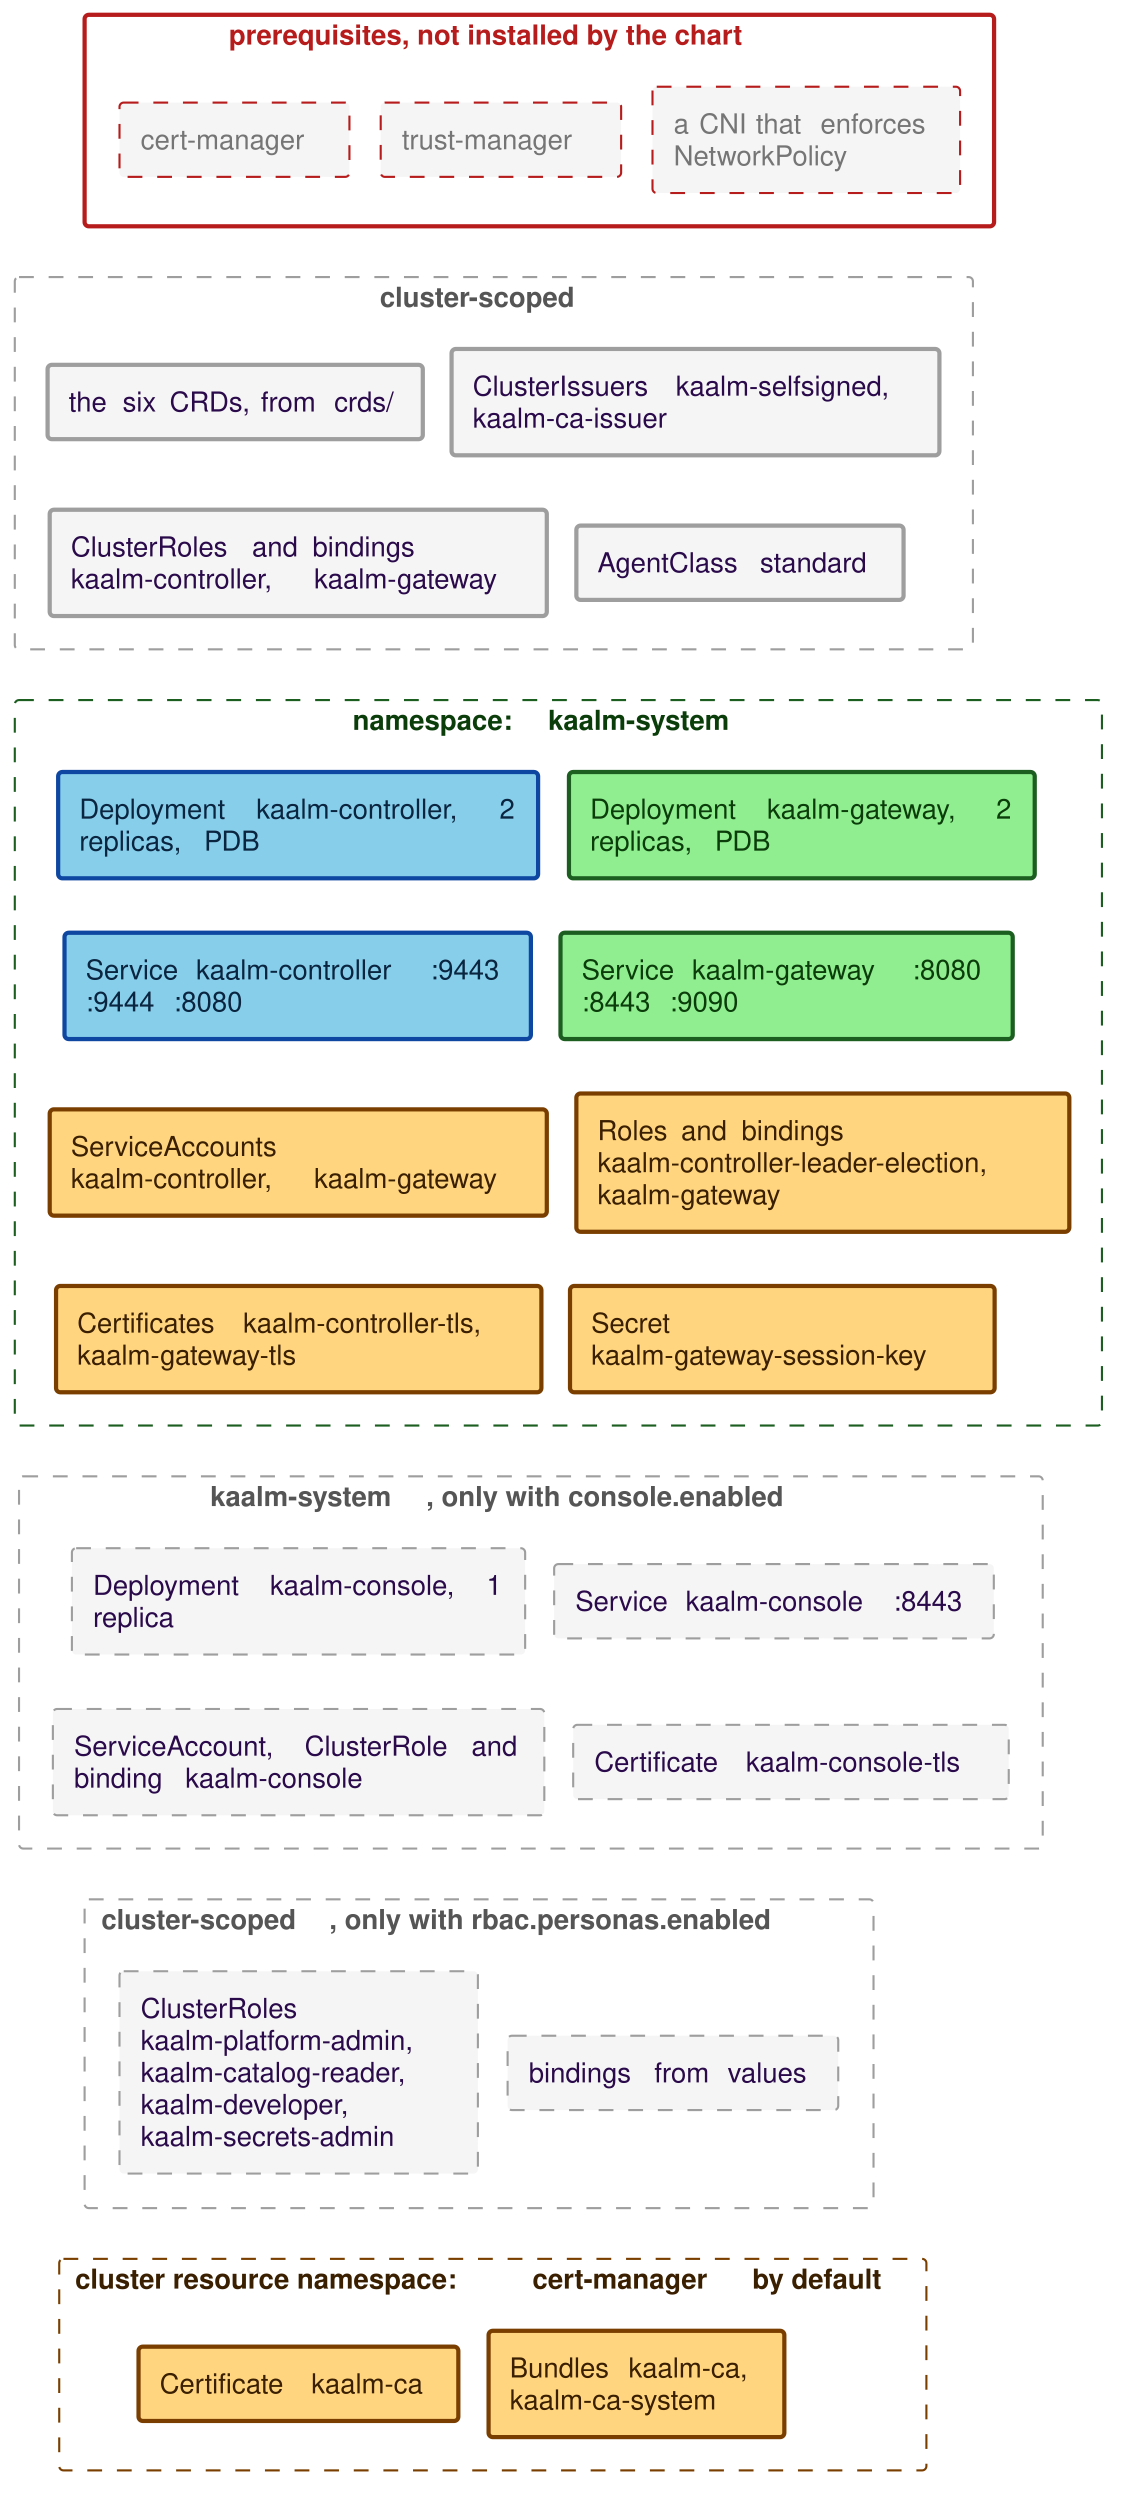
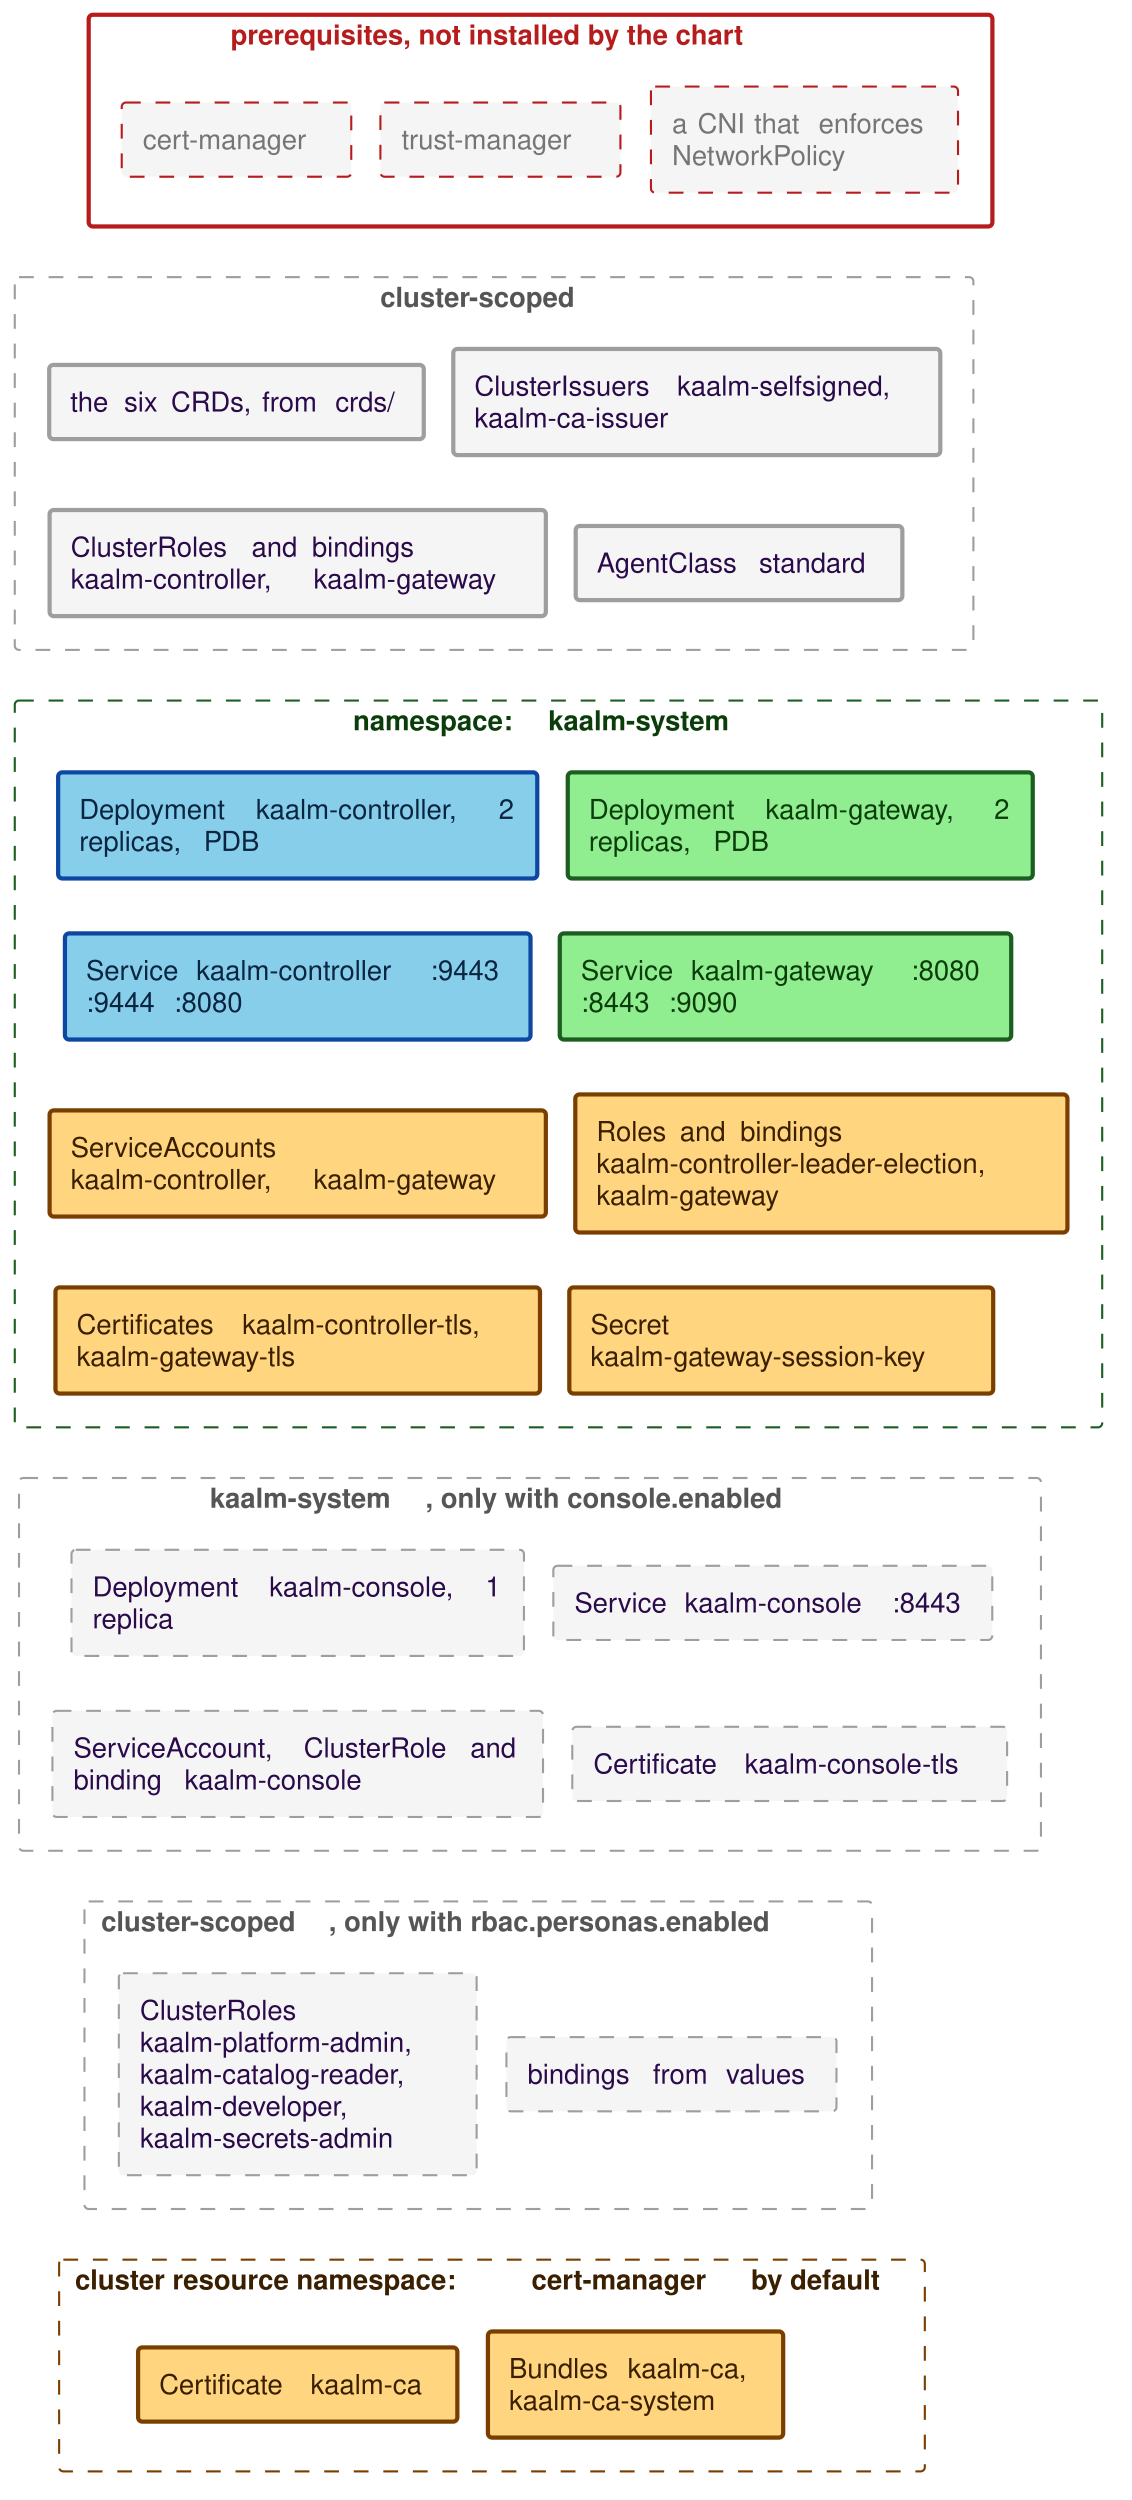
- <svg xmlns="http://www.w3.org/2000/svg" contentStyleType="text/css" data-diagram-type="DESCRIPTION" height="1182px" preserveAspectRatio="none" style="width:535px;height:1182px;" version="1.1" viewBox="0 0 535 1182" width="535px" zoomAndPan="magnify">
+ <svg xmlns="http://www.w3.org/2000/svg" version="1.1" data-diagram-type="DESCRIPTION" style="width:536px;height:1184px;" width="536px" height="1184px" viewBox="0 0 536 1184" zoomAndPan="magnify" preserveAspectRatio="none" contentStyleType="text/css">
  <defs />
-   <g>
-     <g class="cluster" data-qualified-name="prereq" data-source-line="9" id="ent0001">
-       <rect fill="none" height="100" rx="2" ry="2" style="stroke:#B71C1C;stroke-width:2;" width="430" x="40" y="7" />
-       <text fill="#B71C1C" font-family="Helvetica" font-size="13" font-weight="700" lengthAdjust="spacing" textLength="293.604" x="108.198" y="21.067">prerequisites, not installed by the chart</text>
-     </g>
-     <g class="cluster" data-qualified-name="band" data-source-line="14" id="ent0005">
-       <rect fill="none" height="176" rx="2" ry="2" style="stroke:#9E9E9E;stroke-width:1;stroke-dasharray:7,7;" width="453" x="7" y="131" />
-       <text fill="#555555" font-family="Helvetica" font-size="13" font-weight="700" lengthAdjust="spacing" textLength="107.796" x="179.602" y="145.067">cluster-scoped</text>
-     </g>
-     <g class="cluster" data-qualified-name="nssys" data-source-line="20" id="ent0010">
-       <rect fill="none" height="343" rx="2" ry="2" style="stroke:#1B5E20;stroke-width:1;stroke-dasharray:7,7;" width="514" x="7" y="331" />
-       <text fill="#0B3D0B" font-family="Helvetica" font-size="13" font-weight="700" lengthAdjust="spacing" textLength="87.928" x="166.716" y="345.067">namespace:</text>
-       <text fill="#0B3D0B" font-family="Helvetica" font-size="13" font-weight="700" lengthAdjust="spacing" textLength="102.115" x="259.169" y="345.067">kaalm-system</text>
-     </g>
-     <g class="cluster" data-qualified-name="nscon" data-source-line="30" id="ent0019">
-       <rect fill="none" height="176" rx="2" ry="2" style="stroke:#9E9E9E;stroke-width:1;stroke-dasharray:7,7;" width="484" x="9" y="698" />
-       <text fill="#555555" font-family="Helvetica" font-size="13" font-weight="700" lengthAdjust="spacing" textLength="102.115" x="99.408" y="712.067">kaalm-system</text>
-       <text fill="#555555" font-family="Helvetica" font-size="13" font-weight="700" lengthAdjust="spacing" textLength="201.068" x="201.523" y="712.067">, only with console.enabled</text>
-     </g>
-     <g class="cluster" data-qualified-name="nsper" data-source-line="36" id="ent0024">
-       <rect fill="none" height="146" rx="2" ry="2" style="stroke:#9E9E9E;stroke-width:1;stroke-dasharray:7,7;" width="373" x="40" y="898" />
-       <text fill="#555555" font-family="Helvetica" font-size="13" font-weight="700" lengthAdjust="spacing" textLength="107.796" x="47.934" y="912.067">cluster-scoped</text>
-       <text fill="#555555" font-family="Helvetica" font-size="13" font-weight="700" lengthAdjust="spacing" textLength="249.336" x="155.73" y="912.067">, only with rbac.personas.enabled</text>
-     </g>
-     <g class="cluster" data-qualified-name="nscm" data-source-line="40" id="ent0027">
-       <rect fill="none" height="100" rx="2" ry="2" style="stroke:#7A3F00;stroke-width:1;stroke-dasharray:7,7;" width="410" x="28" y="1068" />
-       <text fill="#3A1F00" font-family="Helvetica" font-size="13" font-weight="700" lengthAdjust="spacing" textLength="211.663" x="35.54" y="1082.067">cluster resource namespace:</text>
-       <text fill="#3A1F00" font-family="Helvetica" font-size="13" font-weight="700" lengthAdjust="spacing" textLength="99.423" x="251.729" y="1082.067">cert-manager</text>
-       <text fill="#3A1F00" font-family="Helvetica" font-size="13" font-weight="700" lengthAdjust="spacing" textLength="74.782" x="355.678" y="1082.067">by default</text>
-     </g>
-     <g class="entity" data-qualified-name="prereq.pcm" data-source-line="10" id="ent0002">
-       <rect fill="#F5F5F5" height="35.133" rx="2" ry="2" style="stroke:#B71C1C;stroke-width:1;stroke-dasharray:7,7;" width="108.709" x="56.5" y="48.5" />
-       <text fill="#757575" font-family="Helvetica" font-size="13" lengthAdjust="spacing" textLength="88.709" x="66.5" y="70.567">cert-manager</text>
-     </g>
-     <g class="entity" data-qualified-name="prereq.ptm" data-source-line="11" id="ent0003">
-       <rect fill="#F5F5F5" height="35.133" rx="2" ry="2" style="stroke:#B71C1C;stroke-width:1;stroke-dasharray:7,7;" width="113.672" x="180" y="48.5" />
-       <text fill="#757575" font-family="Helvetica" font-size="13" lengthAdjust="spacing" textLength="93.672" x="190" y="70.567">trust-manager</text>
-     </g>
-     <g class="entity" data-qualified-name="prereq.pcni" data-source-line="12" id="ent0004">
-       <rect fill="#F5F5F5" height="50.266" rx="2" ry="2" style="stroke:#B71C1C;stroke-width:1;stroke-dasharray:7,7;" width="145.43" x="308.5" y="41" />
-       <text fill="#757575" font-family="Helvetica" font-size="13" lengthAdjust="spacing" textLength="7.966" x="318.5" y="63.067">a</text>
-       <text fill="#757575" font-family="Helvetica" font-size="13" lengthAdjust="spacing" textLength="4.132" x="326.466" y="63.067"> </text>
-       <text fill="#757575" font-family="Helvetica" font-size="13" lengthAdjust="spacing" textLength="22.636" x="330.599" y="63.067">CNI</text>
-       <text fill="#757575" font-family="Helvetica" font-size="13" lengthAdjust="spacing" textLength="4.132" x="353.234" y="63.067"> </text>
-       <text fill="#757575" font-family="Helvetica" font-size="13" lengthAdjust="spacing" textLength="26.4" x="357.367" y="63.067">that</text>
-       <text fill="#757575" font-family="Helvetica" font-size="13" lengthAdjust="spacing" textLength="4.132" x="383.767" y="63.067"> </text>
-       <text fill="#757575" font-family="Helvetica" font-size="13" lengthAdjust="spacing" textLength="56.031" x="387.899" y="63.067">enforces</text>
-       <text fill="#757575" font-family="Helvetica" font-size="13" lengthAdjust="spacing" textLength="92.136" x="318.5" y="78.2">NetworkPolicy</text>
-     </g>
-     <g class="entity" data-qualified-name="band.crds" data-source-line="15" id="ent0006">
-       <rect fill="#F5F5F5" height="35.133" rx="2" ry="2" style="stroke:#9E9E9E;stroke-width:2;" width="177.403" x="22.5" y="172.5" />
-       <text fill="#2A0A4A" font-family="Helvetica" font-size="13" lengthAdjust="spacing" textLength="21.334" x="32.5" y="194.567">the</text>
-       <text fill="#2A0A4A" font-family="Helvetica" font-size="13" lengthAdjust="spacing" textLength="4.132" x="53.834" y="194.567"> </text>
-       <text fill="#2A0A4A" font-family="Helvetica" font-size="13" lengthAdjust="spacing" textLength="18.078" x="57.967" y="194.567">six</text>
-       <text fill="#2A0A4A" font-family="Helvetica" font-size="13" lengthAdjust="spacing" textLength="4.132" x="76.045" y="194.567"> </text>
-       <text fill="#2A0A4A" font-family="Helvetica" font-size="13" lengthAdjust="spacing" textLength="39.025" x="80.177" y="194.567">CRDs,</text>
-       <text fill="#2A0A4A" font-family="Helvetica" font-size="13" lengthAdjust="spacing" textLength="4.132" x="119.203" y="194.567"> </text>
-       <text fill="#2A0A4A" font-family="Helvetica" font-size="13" lengthAdjust="spacing" textLength="30.539" x="123.335" y="194.567">from</text>
-       <text fill="#2A0A4A" font-family="Helvetica" font-size="13" lengthAdjust="spacing" textLength="4.132" x="153.874" y="194.567"> </text>
-       <text fill="#2A0A4A" font-family="Helvetica" font-size="13" lengthAdjust="spacing" textLength="31.897" x="158.006" y="194.567">crds/</text>
-     </g>
-     <g class="entity" data-qualified-name="band.issuers" data-source-line="16" id="ent0007">
-       <rect fill="#F5F5F5" height="50.266" rx="2" ry="2" style="stroke:#9E9E9E;stroke-width:2;" width="230.653" x="213.5" y="165" />
-       <text fill="#2A0A4A" font-family="Helvetica" font-size="13" lengthAdjust="spacing" textLength="91.876" x="223.5" y="187.067">ClusterIssuers</text>
-       <text fill="#2A0A4A" font-family="Helvetica" font-size="13" lengthAdjust="spacing" textLength="4.132" x="315.376" y="187.067"> </text>
-       <text fill="#2A0A4A" font-family="Helvetica" font-size="13" lengthAdjust="spacing" textLength="114.645" x="319.508" y="187.067">kaalm-selfsigned,</text>
-       <text fill="#2A0A4A" font-family="Helvetica" font-size="13" lengthAdjust="spacing" textLength="102.972" x="223.5" y="202.2">kaalm-ca-issuer</text>
-     </g>
-     <g class="entity" data-qualified-name="band.clusterroles" data-source-line="17" id="ent0008">
-       <rect fill="#F5F5F5" height="50.266" rx="2" ry="2" style="stroke:#9E9E9E;stroke-width:2;" width="235.027" x="23.5" y="241" />
-       <text fill="#2A0A4A" font-family="Helvetica" font-size="13" lengthAdjust="spacing" textLength="81.51" x="33.5" y="263.067">ClusterRoles</text>
-       <text fill="#2A0A4A" font-family="Helvetica" font-size="13" lengthAdjust="spacing" textLength="4.132" x="115.01" y="263.067"> </text>
-       <text fill="#2A0A4A" font-family="Helvetica" font-size="13" lengthAdjust="spacing" textLength="24.457" x="119.143" y="263.067">and</text>
-       <text fill="#2A0A4A" font-family="Helvetica" font-size="13" lengthAdjust="spacing" textLength="4.132" x="143.6" y="263.067"> </text>
-       <text fill="#2A0A4A" font-family="Helvetica" font-size="13" lengthAdjust="spacing" textLength="55.231" x="147.732" y="263.067">bindings</text>
-       <text fill="#2A0A4A" font-family="Helvetica" font-size="13" lengthAdjust="spacing" textLength="110.862" x="33.5" y="278.2">kaalm-controller,</text>
-       <text fill="#2A0A4A" font-family="Helvetica" font-size="13" lengthAdjust="spacing" textLength="4.132" x="144.362" y="278.2"> </text>
-       <text fill="#2A0A4A" font-family="Helvetica" font-size="13" lengthAdjust="spacing" textLength="100.033" x="148.494" y="278.2">kaalm-gateway</text>
-     </g>
-     <g class="entity" data-qualified-name="band.sample" data-source-line="18" id="ent0009">
-       <rect fill="#F5F5F5" height="35.133" rx="2" ry="2" style="stroke:#9E9E9E;stroke-width:2;" width="154.704" x="272.5" y="248.5" />
-       <text fill="#2A0A4A" font-family="Helvetica" font-size="13" lengthAdjust="spacing" textLength="72.681" x="282.5" y="270.567">AgentClass</text>
-       <text fill="#2A0A4A" font-family="Helvetica" font-size="13" lengthAdjust="spacing" textLength="4.132" x="355.181" y="270.567"> </text>
-       <text fill="#2A0A4A" font-family="Helvetica" font-size="13" lengthAdjust="spacing" textLength="57.891" x="359.313" y="270.567">standard</text>
-     </g>
-     <g class="entity" data-qualified-name="nssys.dctrl" data-source-line="21" id="ent0011">
-       <rect fill="#87CEEB" height="50.266" rx="2" ry="2" style="stroke:#0D47A1;stroke-width:2;" width="226.915" x="27.5" y="365" />
-       <text fill="#0A2540" font-family="Helvetica" font-size="13" lengthAdjust="spacing" textLength="79.517" x="37.5" y="387.067">Deployment</text>
-       <text fill="#0A2540" font-family="Helvetica" font-size="13" lengthAdjust="spacing" textLength="4.132" x="117.017" y="387.067"> </text>
-       <text fill="#0A2540" font-family="Helvetica" font-size="13" lengthAdjust="spacing" textLength="110.862" x="121.149" y="387.067">kaalm-controller,</text>
-       <text fill="#0A2540" font-family="Helvetica" font-size="13" lengthAdjust="spacing" textLength="4.132" x="232.011" y="387.067"> </text>
-       <text fill="#0A2540" font-family="Helvetica" font-size="13" lengthAdjust="spacing" textLength="8.271" x="236.144" y="387.067">2</text>
-       <text fill="#0A2540" font-family="Helvetica" font-size="13" lengthAdjust="spacing" textLength="54.837" x="37.5" y="402.2">replicas,</text>
-       <text fill="#0A2540" font-family="Helvetica" font-size="13" lengthAdjust="spacing" textLength="4.132" x="92.337" y="402.2"> </text>
-       <text fill="#0A2540" font-family="Helvetica" font-size="13" lengthAdjust="spacing" textLength="26.768" x="96.47" y="402.2">PDB</text>
-     </g>
-     <g class="entity" data-qualified-name="nssys.dgw" data-source-line="22" id="ent0012">
-       <rect fill="#90EE90" height="50.266" rx="2" ry="2" style="stroke:#1B5E20;stroke-width:2;" width="220.218" x="269" y="365" />
-       <text fill="#0B3D0B" font-family="Helvetica" font-size="13" lengthAdjust="spacing" textLength="79.517" x="279" y="387.067">Deployment</text>
-       <text fill="#0B3D0B" font-family="Helvetica" font-size="13" lengthAdjust="spacing" textLength="4.132" x="358.517" y="387.067"> </text>
-       <text fill="#0B3D0B" font-family="Helvetica" font-size="13" lengthAdjust="spacing" textLength="104.165" x="362.649" y="387.067">kaalm-gateway,</text>
-       <text fill="#0B3D0B" font-family="Helvetica" font-size="13" lengthAdjust="spacing" textLength="4.132" x="466.815" y="387.067"> </text>
-       <text fill="#0B3D0B" font-family="Helvetica" font-size="13" lengthAdjust="spacing" textLength="8.271" x="470.947" y="387.067">2</text>
-       <text fill="#0B3D0B" font-family="Helvetica" font-size="13" lengthAdjust="spacing" textLength="54.837" x="279" y="402.2">replicas,</text>
-       <text fill="#0B3D0B" font-family="Helvetica" font-size="13" lengthAdjust="spacing" textLength="4.132" x="333.837" y="402.2"> </text>
-       <text fill="#0B3D0B" font-family="Helvetica" font-size="13" lengthAdjust="spacing" textLength="26.768" x="337.97" y="402.2">PDB</text>
-     </g>
-     <g class="entity" data-qualified-name="nssys.svcctrl" data-source-line="23" id="ent0013">
-       <rect fill="#87CEEB" height="50.266" rx="2" ry="2" style="stroke:#0D47A1;stroke-width:2;" width="220.503" x="30.5" y="441" />
-       <text fill="#0A2540" font-family="Helvetica" font-size="13" lengthAdjust="spacing" textLength="48.045" x="40.5" y="463.067">Service</text>
-       <text fill="#0A2540" font-family="Helvetica" font-size="13" lengthAdjust="spacing" textLength="4.132" x="88.545" y="463.067"> </text>
-       <text fill="#0A2540" font-family="Helvetica" font-size="13" lengthAdjust="spacing" textLength="106.73" x="92.678" y="463.067">kaalm-controller</text>
-       <text fill="#0A2540" font-family="Helvetica" font-size="13" lengthAdjust="spacing" textLength="4.132" x="199.407" y="463.067"> </text>
-       <text fill="#0A2540" font-family="Helvetica" font-size="13" lengthAdjust="spacing" textLength="37.464" x="203.54" y="463.067">:9443</text>
-       <text fill="#0A2540" font-family="Helvetica" font-size="13" lengthAdjust="spacing" textLength="37.464" x="40.5" y="478.2">:9444</text>
-       <text fill="#0A2540" font-family="Helvetica" font-size="13" lengthAdjust="spacing" textLength="4.132" x="77.964" y="478.2"> </text>
-       <text fill="#0A2540" font-family="Helvetica" font-size="13" lengthAdjust="spacing" textLength="37.464" x="82.096" y="478.2">:8080</text>
-     </g>
-     <g class="entity" data-qualified-name="nssys.svcgw" data-source-line="24" id="ent0014">
-       <rect fill="#90EE90" height="50.266" rx="2" ry="2" style="stroke:#1B5E20;stroke-width:2;" width="213.807" x="265" y="441" />
-       <text fill="#0B3D0B" font-family="Helvetica" font-size="13" lengthAdjust="spacing" textLength="48.045" x="275" y="463.067">Service</text>
-       <text fill="#0B3D0B" font-family="Helvetica" font-size="13" lengthAdjust="spacing" textLength="4.132" x="323.045" y="463.067"> </text>
-       <text fill="#0B3D0B" font-family="Helvetica" font-size="13" lengthAdjust="spacing" textLength="100.033" x="327.178" y="463.067">kaalm-gateway</text>
-       <text fill="#0B3D0B" font-family="Helvetica" font-size="13" lengthAdjust="spacing" textLength="4.132" x="427.21" y="463.067"> </text>
-       <text fill="#0B3D0B" font-family="Helvetica" font-size="13" lengthAdjust="spacing" textLength="37.464" x="431.343" y="463.067">:8080</text>
-       <text fill="#0B3D0B" font-family="Helvetica" font-size="13" lengthAdjust="spacing" textLength="37.464" x="275" y="478.2">:8443</text>
-       <text fill="#0B3D0B" font-family="Helvetica" font-size="13" lengthAdjust="spacing" textLength="4.132" x="312.464" y="478.2"> </text>
-       <text fill="#0B3D0B" font-family="Helvetica" font-size="13" lengthAdjust="spacing" textLength="37.464" x="316.596" y="478.2">:9090</text>
-     </g>
-     <g class="entity" data-qualified-name="nssys.sas" data-source-line="25" id="ent0015">
-       <rect fill="#FFD580" height="50.266" rx="2" ry="2" style="stroke:#7A3F00;stroke-width:2;" width="235.027" x="23.5" y="524.5" />
-       <text fill="#3A1F00" font-family="Helvetica" font-size="13" lengthAdjust="spacing" textLength="107.536" x="33.5" y="546.567">ServiceAccounts</text>
-       <text fill="#3A1F00" font-family="Helvetica" font-size="13" lengthAdjust="spacing" textLength="110.862" x="33.5" y="561.7">kaalm-controller,</text>
-       <text fill="#3A1F00" font-family="Helvetica" font-size="13" lengthAdjust="spacing" textLength="4.132" x="144.362" y="561.7"> </text>
-       <text fill="#3A1F00" font-family="Helvetica" font-size="13" lengthAdjust="spacing" textLength="100.033" x="148.494" y="561.7">kaalm-gateway</text>
-     </g>
-     <g class="entity" data-qualified-name="nssys.roles" data-source-line="26" id="ent0016">
-       <rect fill="#FFD580" height="65.398" rx="2" ry="2" style="stroke:#7A3F00;stroke-width:2;" width="233.072" x="272.5" y="517" />
-       <text fill="#3A1F00" font-family="Helvetica" font-size="13" lengthAdjust="spacing" textLength="35.369" x="282.5" y="539.067">Roles</text>
-       <text fill="#3A1F00" font-family="Helvetica" font-size="13" lengthAdjust="spacing" textLength="4.132" x="317.869" y="539.067"> </text>
-       <text fill="#3A1F00" font-family="Helvetica" font-size="13" lengthAdjust="spacing" textLength="24.457" x="322.002" y="539.067">and</text>
-       <text fill="#3A1F00" font-family="Helvetica" font-size="13" lengthAdjust="spacing" textLength="4.132" x="346.459" y="539.067"> </text>
-       <text fill="#3A1F00" font-family="Helvetica" font-size="13" lengthAdjust="spacing" textLength="55.231" x="350.591" y="539.067">bindings</text>
-       <text fill="#3A1F00" font-family="Helvetica" font-size="13" lengthAdjust="spacing" textLength="213.072" x="282.5" y="554.2">kaalm-controller-leader-election,</text>
-       <text fill="#3A1F00" font-family="Helvetica" font-size="13" lengthAdjust="spacing" textLength="100.033" x="282.5" y="569.332">kaalm-gateway</text>
-     </g>
-     <g class="entity" data-qualified-name="nssys.leafcerts" data-source-line="27" id="ent0017">
-       <rect fill="#FFD580" height="50.266" rx="2" ry="2" style="stroke:#7A3F00;stroke-width:2;" width="229.466" x="26.5" y="608" />
-       <text fill="#3A1F00" font-family="Helvetica" font-size="13" lengthAdjust="spacing" textLength="74.299" x="36.5" y="630.067">Certificates</text>
-       <text fill="#3A1F00" font-family="Helvetica" font-size="13" lengthAdjust="spacing" textLength="4.132" x="110.799" y="630.067"> </text>
-       <text fill="#3A1F00" font-family="Helvetica" font-size="13" lengthAdjust="spacing" textLength="131.035" x="114.932" y="630.067">kaalm-controller-tls,</text>
-       <text fill="#3A1F00" font-family="Helvetica" font-size="13" lengthAdjust="spacing" textLength="120.206" x="36.5" y="645.2">kaalm-gateway-tls</text>
-     </g>
-     <g class="entity" data-qualified-name="nssys.skey" data-source-line="28" id="ent0018">
-       <rect fill="#FFD580" height="50.266" rx="2" ry="2" style="stroke:#7A3F00;stroke-width:2;" width="200.756" x="269.5" y="608" />
-       <text fill="#3A1F00" font-family="Helvetica" font-size="13" lengthAdjust="spacing" textLength="41.837" x="279.5" y="630.067">Secret</text>
-       <text fill="#3A1F00" font-family="Helvetica" font-size="13" lengthAdjust="spacing" textLength="180.756" x="279.5" y="645.2">kaalm-gateway-session-key</text>
-     </g>
-     <g class="entity" data-qualified-name="nscon.dcon" data-source-line="31" id="ent0020">
-       <rect fill="#F5F5F5" height="50.266" rx="2" ry="2" style="stroke:#9E9E9E;stroke-width:1;stroke-dasharray:7,7;" width="214.289" x="34" y="732" />
-       <text fill="#2A0A4A" font-family="Helvetica" font-size="13" lengthAdjust="spacing" textLength="79.517" x="44" y="754.067">Deployment</text>
-       <text fill="#2A0A4A" font-family="Helvetica" font-size="13" lengthAdjust="spacing" textLength="4.132" x="123.517" y="754.067"> </text>
-       <text fill="#2A0A4A" font-family="Helvetica" font-size="13" lengthAdjust="spacing" textLength="98.236" x="127.649" y="754.067">kaalm-console,</text>
-       <text fill="#2A0A4A" font-family="Helvetica" font-size="13" lengthAdjust="spacing" textLength="4.132" x="225.886" y="754.067"> </text>
-       <text fill="#2A0A4A" font-family="Helvetica" font-size="13" lengthAdjust="spacing" textLength="8.271" x="230.018" y="754.067">1</text>
-       <text fill="#2A0A4A" font-family="Helvetica" font-size="13" lengthAdjust="spacing" textLength="43.932" x="44" y="769.2">replica</text>
-     </g>
-     <g class="entity" data-qualified-name="nscon.svccon" data-source-line="32" id="ent0021">
-       <rect fill="#F5F5F5" height="35.133" rx="2" ry="2" style="stroke:#9E9E9E;stroke-width:1;stroke-dasharray:7,7;" width="207.878" x="262" y="739.5" />
-       <text fill="#2A0A4A" font-family="Helvetica" font-size="13" lengthAdjust="spacing" textLength="48.045" x="272" y="761.567">Service</text>
-       <text fill="#2A0A4A" font-family="Helvetica" font-size="13" lengthAdjust="spacing" textLength="4.132" x="320.045" y="761.567"> </text>
-       <text fill="#2A0A4A" font-family="Helvetica" font-size="13" lengthAdjust="spacing" textLength="94.104" x="324.178" y="761.567">kaalm-console</text>
-       <text fill="#2A0A4A" font-family="Helvetica" font-size="13" lengthAdjust="spacing" textLength="4.132" x="418.282" y="761.567"> </text>
-       <text fill="#2A0A4A" font-family="Helvetica" font-size="13" lengthAdjust="spacing" textLength="37.464" x="422.414" y="761.567">:8443</text>
-     </g>
-     <g class="entity" data-qualified-name="nscon.rbcon" data-source-line="33" id="ent0022">
-       <rect fill="#F5F5F5" height="50.266" rx="2" ry="2" style="stroke:#9E9E9E;stroke-width:1;stroke-dasharray:7,7;" width="232.355" x="25" y="808" />
-       <text fill="#2A0A4A" font-family="Helvetica" font-size="13" lengthAdjust="spacing" textLength="104.895" x="35" y="830.067">ServiceAccount,</text>
-       <text fill="#2A0A4A" font-family="Helvetica" font-size="13" lengthAdjust="spacing" textLength="4.132" x="139.895" y="830.067"> </text>
-       <text fill="#2A0A4A" font-family="Helvetica" font-size="13" lengthAdjust="spacing" textLength="74.737" x="144.027" y="830.067">ClusterRole</text>
-       <text fill="#2A0A4A" font-family="Helvetica" font-size="13" lengthAdjust="spacing" textLength="4.132" x="218.765" y="830.067"> </text>
-       <text fill="#2A0A4A" font-family="Helvetica" font-size="13" lengthAdjust="spacing" textLength="24.457" x="222.897" y="830.067">and</text>
-       <text fill="#2A0A4A" font-family="Helvetica" font-size="13" lengthAdjust="spacing" textLength="48.458" x="35" y="845.2">binding</text>
-       <text fill="#2A0A4A" font-family="Helvetica" font-size="13" lengthAdjust="spacing" textLength="4.132" x="83.458" y="845.2"> </text>
-       <text fill="#2A0A4A" font-family="Helvetica" font-size="13" lengthAdjust="spacing" textLength="94.104" x="87.59" y="845.2">kaalm-console</text>
-     </g>
-     <g class="entity" data-qualified-name="nscon.certcon" data-source-line="34" id="ent0023">
-       <rect fill="#F5F5F5" height="35.133" rx="2" ry="2" style="stroke:#9E9E9E;stroke-width:1;stroke-dasharray:7,7;" width="205.935" x="271" y="815.5" />
-       <text fill="#2A0A4A" font-family="Helvetica" font-size="13" lengthAdjust="spacing" textLength="67.526" x="281" y="837.567">Certificate</text>
-       <text fill="#2A0A4A" font-family="Helvetica" font-size="13" lengthAdjust="spacing" textLength="4.132" x="348.526" y="837.567"> </text>
-       <text fill="#2A0A4A" font-family="Helvetica" font-size="13" lengthAdjust="spacing" textLength="114.277" x="352.659" y="837.567">kaalm-console-tls</text>
-     </g>
-     <g class="entity" data-qualified-name="nsper.perroles" data-source-line="37" id="ent0025">
-       <rect fill="#F5F5F5" height="95.664" rx="2" ry="2" style="stroke:#9E9E9E;stroke-width:1;stroke-dasharray:7,7;" width="169.449" x="56.5" y="932" />
-       <text fill="#2A0A4A" font-family="Helvetica" font-size="13" lengthAdjust="spacing" textLength="81.51" x="66.5" y="954.067">ClusterRoles</text>
-       <text fill="#2A0A4A" font-family="Helvetica" font-size="13" lengthAdjust="spacing" textLength="149.449" x="66.5" y="969.2">kaalm-platform-admin,</text>
-       <text fill="#2A0A4A" font-family="Helvetica" font-size="13" lengthAdjust="spacing" textLength="144.149" x="66.5" y="984.332">kaalm-catalog-reader,</text>
-       <text fill="#2A0A4A" font-family="Helvetica" font-size="13" lengthAdjust="spacing" textLength="113.661" x="66.5" y="999.465">kaalm-developer,</text>
-       <text fill="#2A0A4A" font-family="Helvetica" font-size="13" lengthAdjust="spacing" textLength="136.982" x="66.5" y="1014.598">kaalm-secrets-admin</text>
-     </g>
-     <g class="entity" data-qualified-name="nsper.perbind" data-source-line="38" id="ent0026">
-       <rect fill="#F5F5F5" height="35.133" rx="2" ry="2" style="stroke:#9E9E9E;stroke-width:1;stroke-dasharray:7,7;" width="156.316" x="240" y="962.5" />
-       <text fill="#2A0A4A" font-family="Helvetica" font-size="13" lengthAdjust="spacing" textLength="55.231" x="250" y="984.567">bindings</text>
-       <text fill="#2A0A4A" font-family="Helvetica" font-size="13" lengthAdjust="spacing" textLength="4.132" x="305.231" y="984.567"> </text>
-       <text fill="#2A0A4A" font-family="Helvetica" font-size="13" lengthAdjust="spacing" textLength="30.539" x="309.363" y="984.567">from</text>
-       <text fill="#2A0A4A" font-family="Helvetica" font-size="13" lengthAdjust="spacing" textLength="4.132" x="339.902" y="984.567"> </text>
-       <text fill="#2A0A4A" font-family="Helvetica" font-size="13" lengthAdjust="spacing" textLength="42.282" x="344.034" y="984.567">values</text>
-     </g>
-     <g class="entity" data-qualified-name="nscm.cacert" data-source-line="41" id="ent0028">
-       <rect fill="#FFD580" height="35.133" rx="2" ry="2" style="stroke:#7A3F00;stroke-width:2;" width="151.2" x="65.5" y="1109.5" />
-       <text fill="#3A1F00" font-family="Helvetica" font-size="13" lengthAdjust="spacing" textLength="67.526" x="75.5" y="1131.567">Certificate</text>
-       <text fill="#3A1F00" font-family="Helvetica" font-size="13" lengthAdjust="spacing" textLength="4.132" x="143.026" y="1131.567"> </text>
-       <text fill="#3A1F00" font-family="Helvetica" font-size="13" lengthAdjust="spacing" textLength="59.541" x="147.159" y="1131.567">kaalm-ca</text>
-     </g>
-     <g class="entity" data-qualified-name="nscm.bundle" data-source-line="42" id="ent0029">
-       <rect fill="#FFD580" height="50.266" rx="2" ry="2" style="stroke:#7A3F00;stroke-width:2;" width="139.837" x="231" y="1102" />
-       <text fill="#3A1F00" font-family="Helvetica" font-size="13" lengthAdjust="spacing" textLength="52.032" x="241" y="1124.067">Bundles</text>
-       <text fill="#3A1F00" font-family="Helvetica" font-size="13" lengthAdjust="spacing" textLength="4.132" x="293.032" y="1124.067"> </text>
-       <text fill="#3A1F00" font-family="Helvetica" font-size="13" lengthAdjust="spacing" textLength="63.673" x="297.164" y="1124.067">kaalm-ca,</text>
-       <text fill="#3A1F00" font-family="Helvetica" font-size="13" lengthAdjust="spacing" textLength="111.23" x="241" y="1139.2">kaalm-ca-system</text>
+   <g font-family="sans-serif" lengthAdjust="spacing">
+     <g class="cluster" data-qualified-name="prereq" id="ent0001" data-source-line="9">
+       <rect x="42" y="7" width="428" height="100.26" fill="none" style="stroke:#B71C1C;stroke-width:2;" rx="2" ry="2" />
+       <text x="109.198" y="21.067" fill="#B71C1C" font-size="13" textLength="293.604" font-weight="700" font-family="Helvetica">prerequisites, not installed by the chart</text>
+     </g>
+     <g class="cluster" data-qualified-name="band" id="ent0005" data-source-line="14">
+       <rect x="7" y="131.26" width="454" height="176.53" fill="none" style="stroke:#9E9E9E;stroke-width:1;stroke-dasharray:7,7;" rx="2" ry="2" />
+       <text x="180.102" y="145.327" fill="#555" font-size="13" textLength="107.796" font-weight="700" font-family="Helvetica">cluster-scoped</text>
+     </g>
+     <g class="cluster" data-qualified-name="nssys" id="ent0010" data-source-line="20">
+       <rect x="7" y="331.79" width="515" height="344.2" fill="none" style="stroke:#1B5E20;stroke-width:1;stroke-dasharray:7,7;" rx="2" ry="2" />
+       <text x="167.216" y="345.857" fill="#0B3D0B" font-size="13" textLength="87.928" font-weight="700" font-family="Helvetica">namespace:</text>
+       <text x="259.669" y="345.857" fill="#0B3D0B" font-size="13" textLength="102.115" font-weight="700" font-family="Helvetica">kaalm-system</text>
+     </g>
+     <g class="cluster" data-qualified-name="nscon" id="ent0019" data-source-line="30">
+       <rect x="9" y="699.99" width="484" height="176.53" fill="none" style="stroke:#9E9E9E;stroke-width:1;stroke-dasharray:7,7;" rx="2" ry="2" />
+       <text x="99.408" y="714.057" fill="#555" font-size="13" textLength="102.115" font-weight="700" font-family="Helvetica">kaalm-system</text>
+       <text x="201.523" y="714.057" fill="#555" font-size="13" textLength="201.068" font-weight="700" font-family="Helvetica">, only with console.enabled</text>
+     </g>
+     <g class="cluster" data-qualified-name="nsper" id="ent0024" data-source-line="36">
+       <rect x="40" y="900.52" width="373" height="145.66" fill="none" style="stroke:#9E9E9E;stroke-width:1;stroke-dasharray:7,7;" rx="2" ry="2" />
+       <text x="47.934" y="914.587" fill="#555" font-size="13" textLength="107.796" font-weight="700" font-family="Helvetica">cluster-scoped</text>
+       <text x="155.73" y="914.587" fill="#555" font-size="13" textLength="249.336" font-weight="700" font-family="Helvetica">, only with rbac.personas.enabled</text>
+     </g>
+     <g class="cluster" data-qualified-name="nscm" id="ent0027" data-source-line="40">
+       <rect x="28" y="1070.18" width="410" height="100.27" fill="none" style="stroke:#7A3F00;stroke-width:1;stroke-dasharray:7,7;" rx="2" ry="2" />
+       <text x="35.54" y="1084.247" fill="#3A1F00" font-size="13" textLength="211.663" font-weight="700" font-family="Helvetica">cluster resource namespace:</text>
+       <text x="251.729" y="1084.247" fill="#3A1F00" font-size="13" textLength="99.423" font-weight="700" font-family="Helvetica">cert-manager</text>
+       <text x="355.678" y="1084.247" fill="#3A1F00" font-size="13" textLength="74.782" font-weight="700" font-family="Helvetica">by default</text>
+     </g>
+     <g class="entity" data-qualified-name="prereq.pcm" id="ent0002" data-source-line="10">
+       <rect x="57.65" y="48.56" width="108.708" height="35.133" fill="#F5F5F5" style="stroke:#B71C1C;stroke-width:1;stroke-dasharray:7,7;" rx="2" ry="2" />
+       <text x="67.65" y="70.627" fill="#757575" font-size="13" textLength="88.708" font-family="Helvetica">cert-manager</text>
+     </g>
+     <g class="entity" data-qualified-name="prereq.ptm" id="ent0003" data-source-line="11">
+       <rect x="180.16" y="48.56" width="113.672" height="35.133" fill="#F5F5F5" style="stroke:#B71C1C;stroke-width:1;stroke-dasharray:7,7;" rx="2" ry="2" />
+       <text x="190.16" y="70.627" fill="#757575" font-size="13" textLength="93.672" font-family="Helvetica">trust-manager</text>
+     </g>
+     <g class="entity" data-qualified-name="prereq.pcni" id="ent0004" data-source-line="12">
+       <rect x="308.29" y="41" width="145.43" height="50.266" fill="#F5F5F5" style="stroke:#B71C1C;stroke-width:1;stroke-dasharray:7,7;" rx="2" ry="2" />
+       <text x="318.29" y="63.067" fill="#757575" font-size="13" font-family="Helvetica">a</text>
+       <text x="326.256" y="63.067" fill="#757575" font-size="13" font-family="Helvetica"> </text>
+       <text x="330.389" y="63.067" fill="#757575" font-size="13" textLength="22.636" font-family="Helvetica">CNI</text>
+       <text x="353.024" y="63.067" fill="#757575" font-size="13" font-family="Helvetica"> </text>
+       <text x="357.157" y="63.067" fill="#757575" font-size="13" textLength="26.4" font-family="Helvetica">that</text>
+       <text x="383.557" y="63.067" fill="#757575" font-size="13" font-family="Helvetica"> </text>
+       <text x="387.689" y="63.067" fill="#757575" font-size="13" textLength="56.031" font-family="Helvetica">enforces</text>
+       <text x="318.29" y="78.2" fill="#757575" font-size="13" textLength="92.136" font-family="Helvetica">NetworkPolicy</text>
+     </g>
+     <g class="entity" data-qualified-name="band.crds" id="ent0006" data-source-line="15">
+       <rect x="23.3" y="172.83" width="177.403" height="35.133" fill="#F5F5F5" style="stroke:#9E9E9E;stroke-width:2;" rx="2" ry="2" />
+       <text x="33.3" y="194.897" fill="#2A0A4A" font-size="13" textLength="21.334" font-family="Helvetica">the</text>
+       <text x="54.634" y="194.897" fill="#2A0A4A" font-size="13" font-family="Helvetica"> </text>
+       <text x="58.767" y="194.897" fill="#2A0A4A" font-size="13" textLength="18.078" font-family="Helvetica">six</text>
+       <text x="76.845" y="194.897" fill="#2A0A4A" font-size="13" font-family="Helvetica"> </text>
+       <text x="80.977" y="194.897" fill="#2A0A4A" font-size="13" textLength="39.025" font-family="Helvetica">CRDs,</text>
+       <text x="120.003" y="194.897" fill="#2A0A4A" font-size="13" font-family="Helvetica"> </text>
+       <text x="124.135" y="194.897" fill="#2A0A4A" font-size="13" textLength="30.539" font-family="Helvetica">from</text>
+       <text x="154.674" y="194.897" fill="#2A0A4A" font-size="13" font-family="Helvetica"> </text>
+       <text x="158.806" y="194.897" fill="#2A0A4A" font-size="13" textLength="31.897" font-family="Helvetica">crds/</text>
+     </g>
+     <g class="entity" data-qualified-name="band.issuers" id="ent0007" data-source-line="16">
+       <rect x="214.67" y="165.26" width="230.653" height="50.266" fill="#F5F5F5" style="stroke:#9E9E9E;stroke-width:2;" rx="2" ry="2" />
+       <text x="224.67" y="187.327" fill="#2A0A4A" font-size="13" textLength="91.876" font-family="Helvetica">ClusterIssuers</text>
+       <text x="316.546" y="187.327" fill="#2A0A4A" font-size="13" font-family="Helvetica"> </text>
+       <text x="320.678" y="187.327" fill="#2A0A4A" font-size="13" textLength="114.645" font-family="Helvetica">kaalm-selfsigned,</text>
+       <text x="224.67" y="202.46" fill="#2A0A4A" font-size="13" textLength="102.972" font-family="Helvetica">kaalm-ca-issuer</text>
+     </g>
+     <g class="entity" data-qualified-name="band.clusterroles" id="ent0008" data-source-line="17">
+       <rect x="23.49" y="241.53" width="235.027" height="50.266" fill="#F5F5F5" style="stroke:#9E9E9E;stroke-width:2;" rx="2" ry="2" />
+       <text x="33.49" y="263.597" fill="#2A0A4A" font-size="13" textLength="81.51" font-family="Helvetica">ClusterRoles</text>
+       <text x="115" y="263.597" fill="#2A0A4A" font-size="13" font-family="Helvetica"> </text>
+       <text x="119.133" y="263.597" fill="#2A0A4A" font-size="13" textLength="24.458" font-family="Helvetica">and</text>
+       <text x="143.59" y="263.597" fill="#2A0A4A" font-size="13" font-family="Helvetica"> </text>
+       <text x="147.722" y="263.597" fill="#2A0A4A" font-size="13" textLength="55.231" font-family="Helvetica">bindings</text>
+       <text x="33.49" y="278.73" fill="#2A0A4A" font-size="13" textLength="110.862" font-family="Helvetica">kaalm-controller,</text>
+       <text x="144.352" y="278.73" fill="#2A0A4A" font-size="13" font-family="Helvetica"> </text>
+       <text x="148.484" y="278.73" fill="#2A0A4A" font-size="13" textLength="100.033" font-family="Helvetica">kaalm-gateway</text>
+     </g>
+     <g class="entity" data-qualified-name="band.sample" id="ent0009" data-source-line="18">
+       <rect x="272.65" y="249.09" width="154.704" height="35.133" fill="#F5F5F5" style="stroke:#9E9E9E;stroke-width:2;" rx="2" ry="2" />
+       <text x="282.65" y="271.157" fill="#2A0A4A" font-size="13" textLength="72.681" font-family="Helvetica">AgentClass</text>
+       <text x="355.331" y="271.157" fill="#2A0A4A" font-size="13" font-family="Helvetica"> </text>
+       <text x="359.463" y="271.157" fill="#2A0A4A" font-size="13" textLength="57.891" font-family="Helvetica">standard</text>
+     </g>
+     <g class="entity" data-qualified-name="nssys.dctrl" id="ent0011" data-source-line="21">
+       <rect x="27.54" y="365.79" width="226.915" height="50.266" fill="#87CEEB" style="stroke:#0D47A1;stroke-width:2;" rx="2" ry="2" />
+       <text x="37.54" y="387.857" fill="#0A2540" font-size="13" textLength="79.517" font-family="Helvetica">Deployment</text>
+       <text x="117.057" y="387.857" fill="#0A2540" font-size="13" font-family="Helvetica"> </text>
+       <text x="121.189" y="387.857" fill="#0A2540" font-size="13" textLength="110.862" font-family="Helvetica">kaalm-controller,</text>
+       <text x="232.051" y="387.857" fill="#0A2540" font-size="13" font-family="Helvetica"> </text>
+       <text x="236.184" y="387.857" fill="#0A2540" font-size="13" font-family="Helvetica">2</text>
+       <text x="37.54" y="402.99" fill="#0A2540" font-size="13" textLength="54.837" font-family="Helvetica">replicas,</text>
+       <text x="92.377" y="402.99" fill="#0A2540" font-size="13" font-family="Helvetica"> </text>
+       <text x="96.51" y="402.99" fill="#0A2540" font-size="13" textLength="26.768" font-family="Helvetica">PDB</text>
+     </g>
+     <g class="entity" data-qualified-name="nssys.dgw" id="ent0012" data-source-line="22">
+       <rect x="268.89" y="365.79" width="220.218" height="50.266" fill="#90EE90" style="stroke:#1B5E20;stroke-width:2;" rx="2" ry="2" />
+       <text x="278.89" y="387.857" fill="#0B3D0B" font-size="13" textLength="79.517" font-family="Helvetica">Deployment</text>
+       <text x="358.407" y="387.857" fill="#0B3D0B" font-size="13" font-family="Helvetica"> </text>
+       <text x="362.539" y="387.857" fill="#0B3D0B" font-size="13" textLength="104.165" font-family="Helvetica">kaalm-gateway,</text>
+       <text x="466.704" y="387.857" fill="#0B3D0B" font-size="13" font-family="Helvetica"> </text>
+       <text x="470.837" y="387.857" fill="#0B3D0B" font-size="13" font-family="Helvetica">2</text>
+       <text x="278.89" y="402.99" fill="#0B3D0B" font-size="13" textLength="54.837" font-family="Helvetica">replicas,</text>
+       <text x="333.727" y="402.99" fill="#0B3D0B" font-size="13" font-family="Helvetica"> </text>
+       <text x="337.86" y="402.99" fill="#0B3D0B" font-size="13" textLength="26.768" font-family="Helvetica">PDB</text>
+     </g>
+     <g class="entity" data-qualified-name="nssys.svcctrl" id="ent0013" data-source-line="23">
+       <rect x="30.75" y="442.06" width="220.503" height="50.266" fill="#87CEEB" style="stroke:#0D47A1;stroke-width:2;" rx="2" ry="2" />
+       <text x="40.75" y="464.127" fill="#0A2540" font-size="13" textLength="48.045" font-family="Helvetica">Service</text>
+       <text x="88.795" y="464.127" fill="#0A2540" font-size="13" font-family="Helvetica"> </text>
+       <text x="92.928" y="464.127" fill="#0A2540" font-size="13" textLength="106.729" font-family="Helvetica">kaalm-controller</text>
+       <text x="199.657" y="464.127" fill="#0A2540" font-size="13" font-family="Helvetica"> </text>
+       <text x="203.79" y="464.127" fill="#0A2540" font-size="13" textLength="37.464" font-family="Helvetica">:9443</text>
+       <text x="40.75" y="479.26" fill="#0A2540" font-size="13" textLength="37.464" font-family="Helvetica">:9444</text>
+       <text x="78.214" y="479.26" fill="#0A2540" font-size="13" font-family="Helvetica"> </text>
+       <text x="82.346" y="479.26" fill="#0A2540" font-size="13" textLength="37.464" font-family="Helvetica">:8080</text>
+     </g>
+     <g class="entity" data-qualified-name="nssys.svcgw" id="ent0014" data-source-line="24">
+       <rect x="265.1" y="442.06" width="213.807" height="50.266" fill="#90EE90" style="stroke:#1B5E20;stroke-width:2;" rx="2" ry="2" />
+       <text x="275.1" y="464.127" fill="#0B3D0B" font-size="13" textLength="48.045" font-family="Helvetica">Service</text>
+       <text x="323.145" y="464.127" fill="#0B3D0B" font-size="13" font-family="Helvetica"> </text>
+       <text x="327.278" y="464.127" fill="#0B3D0B" font-size="13" textLength="100.033" font-family="Helvetica">kaalm-gateway</text>
+       <text x="427.31" y="464.127" fill="#0B3D0B" font-size="13" font-family="Helvetica"> </text>
+       <text x="431.443" y="464.127" fill="#0B3D0B" font-size="13" textLength="37.464" font-family="Helvetica">:8080</text>
+       <text x="275.1" y="479.26" fill="#0B3D0B" font-size="13" textLength="37.464" font-family="Helvetica">:8443</text>
+       <text x="312.564" y="479.26" fill="#0B3D0B" font-size="13" font-family="Helvetica"> </text>
+       <text x="316.696" y="479.26" fill="#0B3D0B" font-size="13" textLength="37.464" font-family="Helvetica">:9090</text>
+     </g>
+     <g class="entity" data-qualified-name="nssys.sas" id="ent0015" data-source-line="25">
+       <rect x="23.49" y="525.89" width="235.027" height="50.266" fill="#FFD580" style="stroke:#7A3F00;stroke-width:2;" rx="2" ry="2" />
+       <text x="33.49" y="547.957" fill="#3A1F00" font-size="13" textLength="107.536" font-family="Helvetica">ServiceAccounts</text>
+       <text x="33.49" y="563.09" fill="#3A1F00" font-size="13" textLength="110.862" font-family="Helvetica">kaalm-controller,</text>
+       <text x="144.352" y="563.09" fill="#3A1F00" font-size="13" font-family="Helvetica"> </text>
+       <text x="148.484" y="563.09" fill="#3A1F00" font-size="13" textLength="100.033" font-family="Helvetica">kaalm-gateway</text>
+     </g>
+     <g class="entity" data-qualified-name="nssys.roles" id="ent0016" data-source-line="26">
+       <rect x="272.46" y="518.32" width="233.072" height="65.398" fill="#FFD580" style="stroke:#7A3F00;stroke-width:2;" rx="2" ry="2" />
+       <text x="282.46" y="540.387" fill="#3A1F00" font-size="13" textLength="35.369" font-family="Helvetica">Roles</text>
+       <text x="317.829" y="540.387" fill="#3A1F00" font-size="13" font-family="Helvetica"> </text>
+       <text x="321.961" y="540.387" fill="#3A1F00" font-size="13" textLength="24.458" font-family="Helvetica">and</text>
+       <text x="346.419" y="540.387" fill="#3A1F00" font-size="13" font-family="Helvetica"> </text>
+       <text x="350.551" y="540.387" fill="#3A1F00" font-size="13" textLength="55.231" font-family="Helvetica">bindings</text>
+       <text x="282.46" y="555.52" fill="#3A1F00" font-size="13" textLength="213.072" font-family="Helvetica">kaalm-controller-leader-election,</text>
+       <text x="282.46" y="570.653" fill="#3A1F00" font-size="13" textLength="100.033" font-family="Helvetica">kaalm-gateway</text>
+     </g>
+     <g class="entity" data-qualified-name="nssys.leafcerts" id="ent0017" data-source-line="27">
+       <rect x="26.27" y="609.72" width="229.466" height="50.266" fill="#FFD580" style="stroke:#7A3F00;stroke-width:2;" rx="2" ry="2" />
+       <text x="36.27" y="631.787" fill="#3A1F00" font-size="13" textLength="74.299" font-family="Helvetica">Certificates</text>
+       <text x="110.569" y="631.787" fill="#3A1F00" font-size="13" font-family="Helvetica"> </text>
+       <text x="114.702" y="631.787" fill="#3A1F00" font-size="13" textLength="131.035" font-family="Helvetica">kaalm-controller-tls,</text>
+       <text x="36.27" y="646.92" fill="#3A1F00" font-size="13" textLength="120.206" font-family="Helvetica">kaalm-gateway-tls</text>
+     </g>
+     <g class="entity" data-qualified-name="nssys.skey" id="ent0018" data-source-line="28">
+       <rect x="269.62" y="609.72" width="200.756" height="50.266" fill="#FFD580" style="stroke:#7A3F00;stroke-width:2;" rx="2" ry="2" />
+       <text x="279.62" y="631.787" fill="#3A1F00" font-size="13" textLength="41.837" font-family="Helvetica">Secret</text>
+       <text x="279.62" y="646.92" fill="#3A1F00" font-size="13" textLength="180.756" font-family="Helvetica">kaalm-gateway-session-key</text>
+     </g>
+     <g class="entity" data-qualified-name="nscon.dcon" id="ent0020" data-source-line="31">
+       <rect x="33.86" y="733.99" width="214.289" height="50.266" fill="#F5F5F5" style="stroke:#9E9E9E;stroke-width:1;stroke-dasharray:7,7;" rx="2" ry="2" />
+       <text x="43.86" y="756.057" fill="#2A0A4A" font-size="13" textLength="79.517" font-family="Helvetica">Deployment</text>
+       <text x="123.377" y="756.057" fill="#2A0A4A" font-size="13" font-family="Helvetica"> </text>
+       <text x="127.509" y="756.057" fill="#2A0A4A" font-size="13" textLength="98.236" font-family="Helvetica">kaalm-console,</text>
+       <text x="225.746" y="756.057" fill="#2A0A4A" font-size="13" font-family="Helvetica"> </text>
+       <text x="229.878" y="756.057" fill="#2A0A4A" font-size="13" font-family="Helvetica">1</text>
+       <text x="43.86" y="771.19" fill="#2A0A4A" font-size="13" textLength="43.932" font-family="Helvetica">replica</text>
+     </g>
+     <g class="entity" data-qualified-name="nscon.svccon" id="ent0021" data-source-line="32">
+       <rect x="262.06" y="741.56" width="207.878" height="35.133" fill="#F5F5F5" style="stroke:#9E9E9E;stroke-width:1;stroke-dasharray:7,7;" rx="2" ry="2" />
+       <text x="272.06" y="763.627" fill="#2A0A4A" font-size="13" textLength="48.045" font-family="Helvetica">Service</text>
+       <text x="320.105" y="763.627" fill="#2A0A4A" font-size="13" font-family="Helvetica"> </text>
+       <text x="324.238" y="763.627" fill="#2A0A4A" font-size="13" textLength="94.104" font-family="Helvetica">kaalm-console</text>
+       <text x="418.342" y="763.627" fill="#2A0A4A" font-size="13" font-family="Helvetica"> </text>
+       <text x="422.474" y="763.627" fill="#2A0A4A" font-size="13" textLength="37.464" font-family="Helvetica">:8443</text>
+     </g>
+     <g class="entity" data-qualified-name="nscon.rbcon" id="ent0022" data-source-line="33">
+       <rect x="24.82" y="810.25" width="232.354" height="50.266" fill="#F5F5F5" style="stroke:#9E9E9E;stroke-width:1;stroke-dasharray:7,7;" rx="2" ry="2" />
+       <text x="34.82" y="832.317" fill="#2A0A4A" font-size="13" textLength="104.895" font-family="Helvetica">ServiceAccount,</text>
+       <text x="139.715" y="832.317" fill="#2A0A4A" font-size="13" font-family="Helvetica"> </text>
+       <text x="143.847" y="832.317" fill="#2A0A4A" font-size="13" textLength="74.737" font-family="Helvetica">ClusterRole</text>
+       <text x="218.585" y="832.317" fill="#2A0A4A" font-size="13" font-family="Helvetica"> </text>
+       <text x="222.717" y="832.317" fill="#2A0A4A" font-size="13" textLength="24.458" font-family="Helvetica">and</text>
+       <text x="34.82" y="847.45" fill="#2A0A4A" font-size="13" textLength="48.458" font-family="Helvetica">binding</text>
+       <text x="83.278" y="847.45" fill="#2A0A4A" font-size="13" font-family="Helvetica"> </text>
+       <text x="87.41" y="847.45" fill="#2A0A4A" font-size="13" textLength="94.104" font-family="Helvetica">kaalm-console</text>
+     </g>
+     <g class="entity" data-qualified-name="nscon.certcon" id="ent0023" data-source-line="34">
+       <rect x="271.03" y="817.82" width="205.936" height="35.133" fill="#F5F5F5" style="stroke:#9E9E9E;stroke-width:1;stroke-dasharray:7,7;" rx="2" ry="2" />
+       <text x="281.03" y="839.887" fill="#2A0A4A" font-size="13" textLength="67.526" font-family="Helvetica">Certificate</text>
+       <text x="348.556" y="839.887" fill="#2A0A4A" font-size="13" font-family="Helvetica"> </text>
+       <text x="352.689" y="839.887" fill="#2A0A4A" font-size="13" textLength="114.277" font-family="Helvetica">kaalm-console-tls</text>
+     </g>
+     <g class="entity" data-qualified-name="nsper.perroles" id="ent0025" data-source-line="37">
+       <rect x="56.28" y="934.52" width="169.449" height="95.664" fill="#F5F5F5" style="stroke:#9E9E9E;stroke-width:1;stroke-dasharray:7,7;" rx="2" ry="2" />
+       <text x="66.28" y="956.587" fill="#2A0A4A" font-size="13" textLength="81.51" font-family="Helvetica">ClusterRoles</text>
+       <text x="66.28" y="971.72" fill="#2A0A4A" font-size="13" textLength="149.449" font-family="Helvetica">kaalm-platform-admin,</text>
+       <text x="66.28" y="986.853" fill="#2A0A4A" font-size="13" textLength="144.149" font-family="Helvetica">kaalm-catalog-reader,</text>
+       <text x="66.28" y="1001.985" fill="#2A0A4A" font-size="13" textLength="113.661" font-family="Helvetica">kaalm-developer,</text>
+       <text x="66.28" y="1017.118" fill="#2A0A4A" font-size="13" textLength="136.982" font-family="Helvetica">kaalm-secrets-admin</text>
+     </g>
+     <g class="entity" data-qualified-name="nsper.perbind" id="ent0026" data-source-line="38">
+       <rect x="239.84" y="964.79" width="156.316" height="35.133" fill="#F5F5F5" style="stroke:#9E9E9E;stroke-width:1;stroke-dasharray:7,7;" rx="2" ry="2" />
+       <text x="249.84" y="986.857" fill="#2A0A4A" font-size="13" textLength="55.231" font-family="Helvetica">bindings</text>
+       <text x="305.071" y="986.857" fill="#2A0A4A" font-size="13" font-family="Helvetica"> </text>
+       <text x="309.203" y="986.857" fill="#2A0A4A" font-size="13" textLength="30.539" font-family="Helvetica">from</text>
+       <text x="339.742" y="986.857" fill="#2A0A4A" font-size="13" font-family="Helvetica"> </text>
+       <text x="343.874" y="986.857" fill="#2A0A4A" font-size="13" textLength="42.282" font-family="Helvetica">values</text>
+     </g>
+     <g class="entity" data-qualified-name="nscm.cacert" id="ent0028" data-source-line="41">
+       <rect x="65.4" y="1111.75" width="151.2" height="35.133" fill="#FFD580" style="stroke:#7A3F00;stroke-width:2;" rx="2" ry="2" />
+       <text x="75.4" y="1133.817" fill="#3A1F00" font-size="13" textLength="67.526" font-family="Helvetica">Certificate</text>
+       <text x="142.926" y="1133.817" fill="#3A1F00" font-size="13" font-family="Helvetica"> </text>
+       <text x="147.059" y="1133.817" fill="#3A1F00" font-size="13" textLength="59.541" font-family="Helvetica">kaalm-ca</text>
+     </g>
+     <g class="entity" data-qualified-name="nscm.bundle" id="ent0029" data-source-line="42">
+       <rect x="231.08" y="1104.18" width="139.837" height="50.266" fill="#FFD580" style="stroke:#7A3F00;stroke-width:2;" rx="2" ry="2" />
+       <text x="241.08" y="1126.247" fill="#3A1F00" font-size="13" textLength="52.032" font-family="Helvetica">Bundles</text>
+       <text x="293.112" y="1126.247" fill="#3A1F00" font-size="13" font-family="Helvetica"> </text>
+       <text x="297.244" y="1126.247" fill="#3A1F00" font-size="13" textLength="63.673" font-family="Helvetica">kaalm-ca,</text>
+       <text x="241.08" y="1141.38" fill="#3A1F00" font-size="13" textLength="111.23" font-family="Helvetica">kaalm-ca-system</text>
    </g>
  </g>
</svg>
